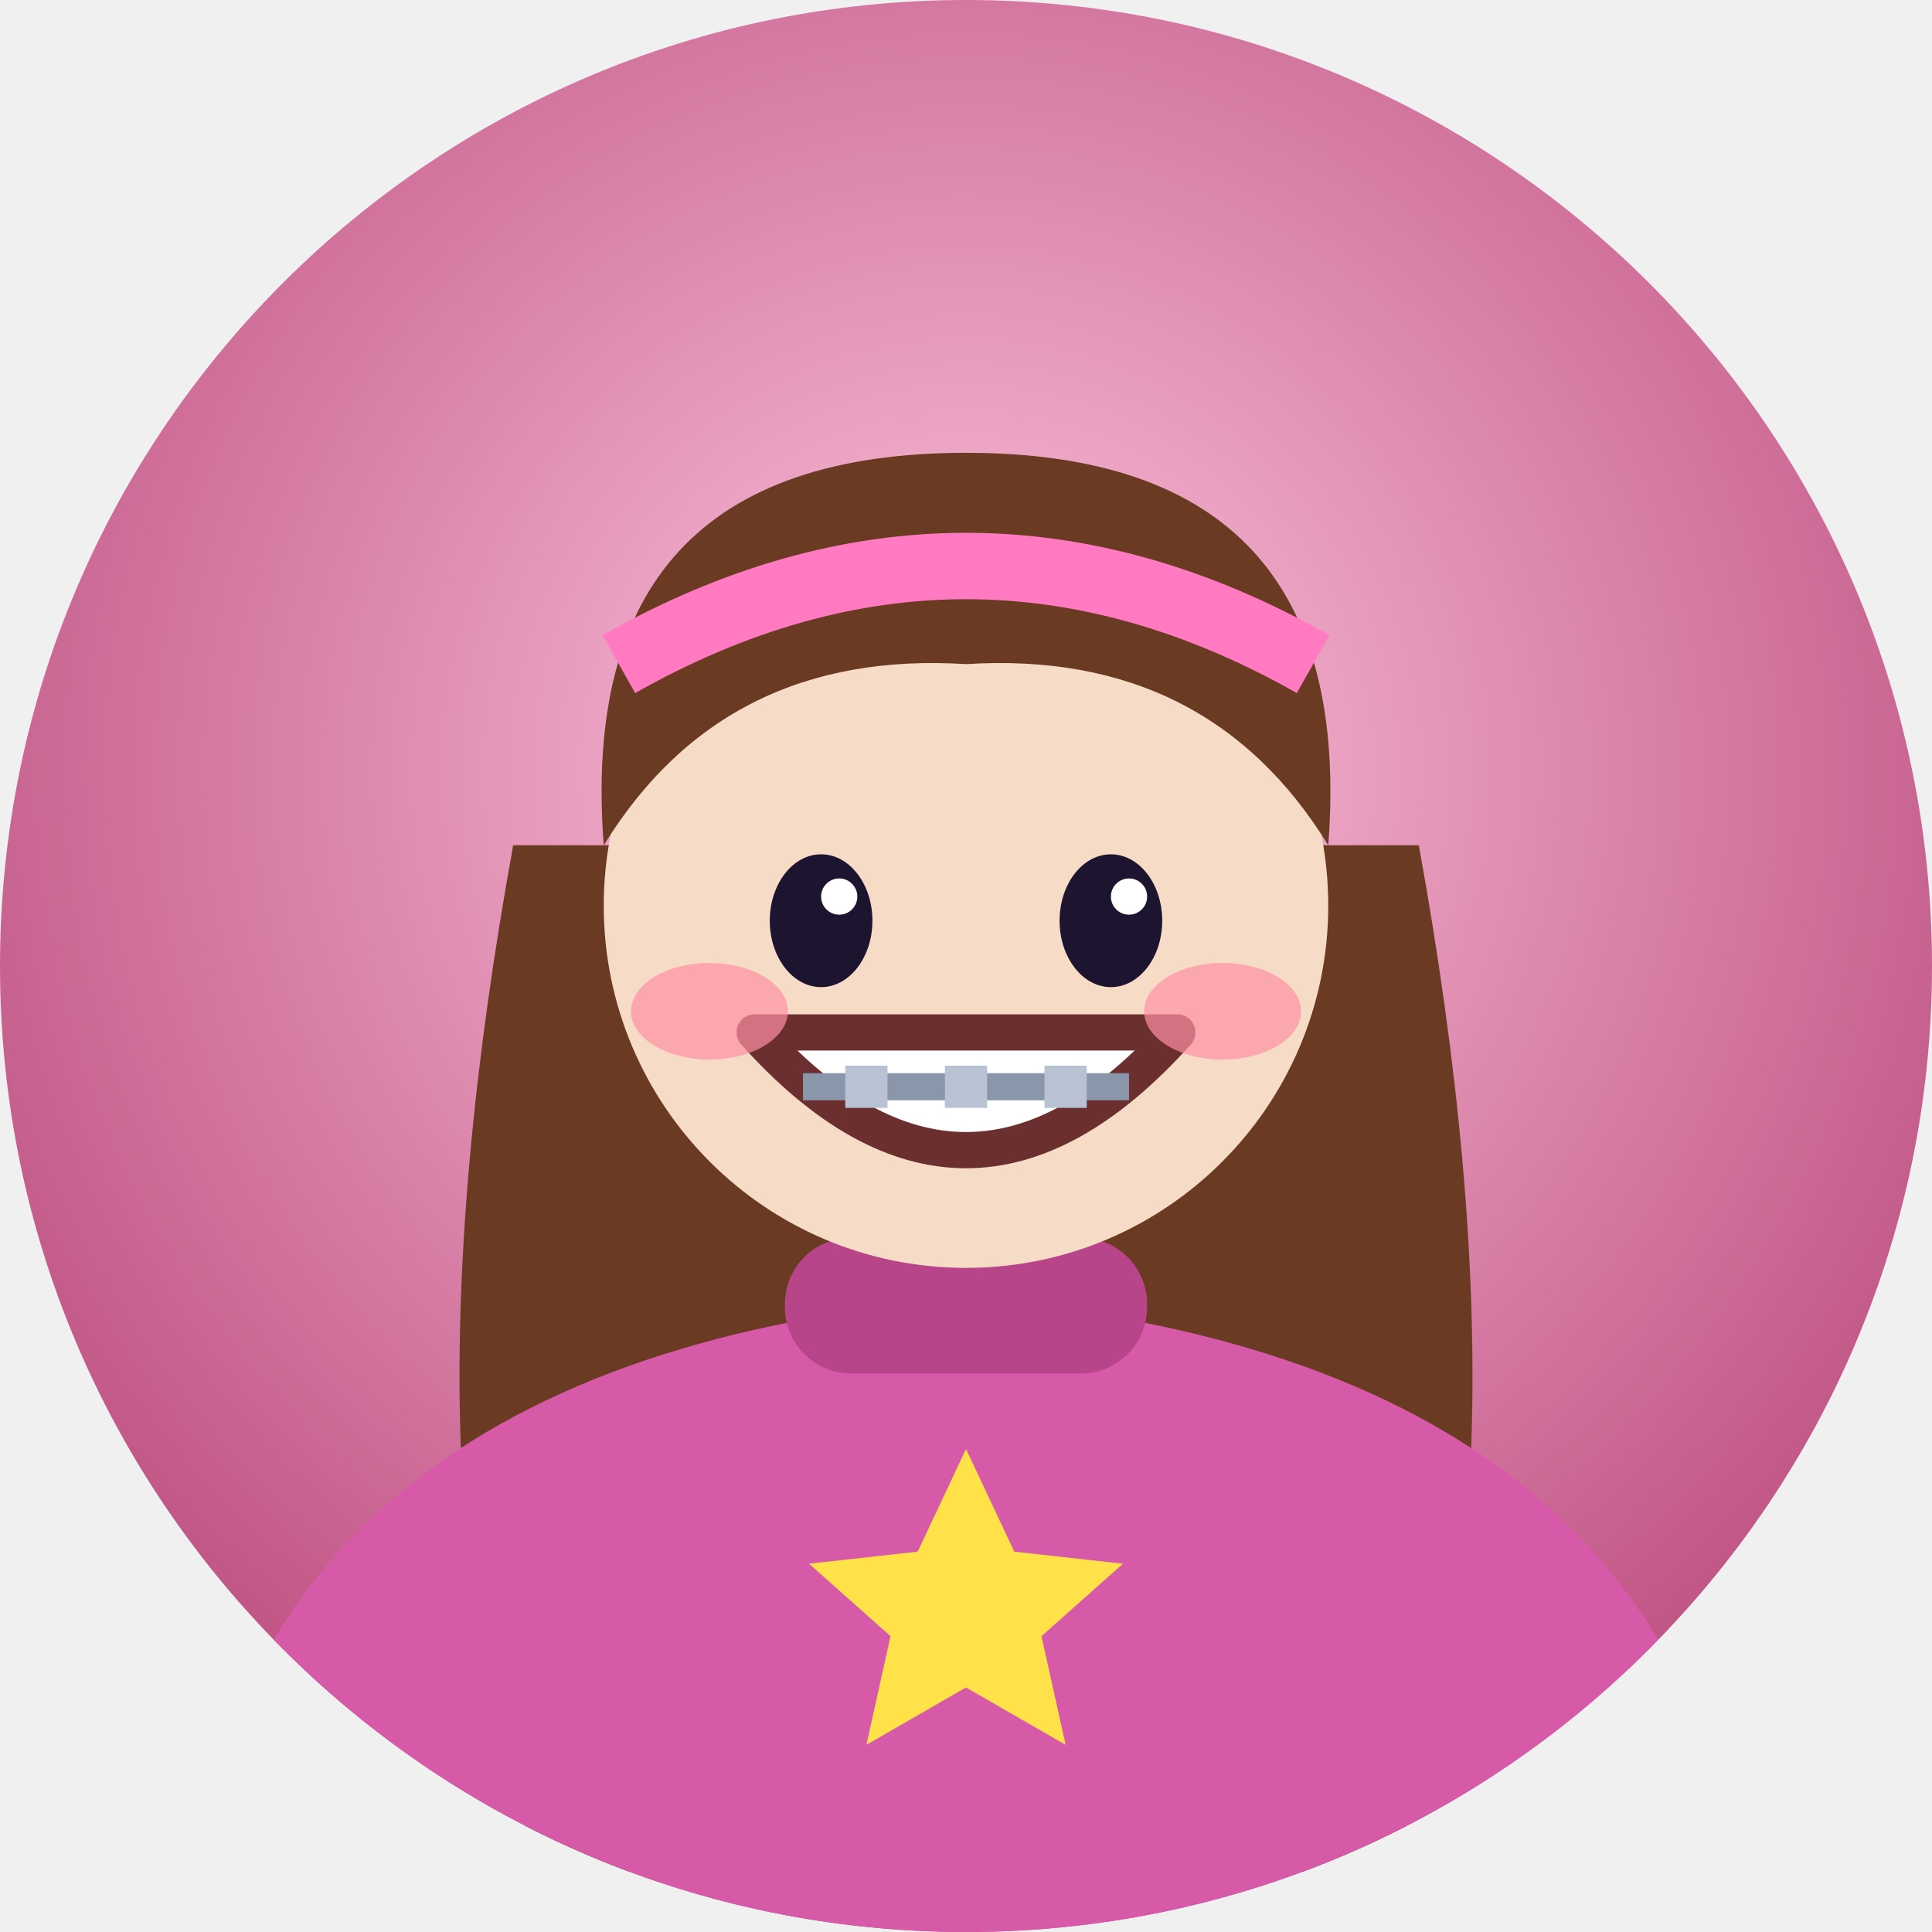
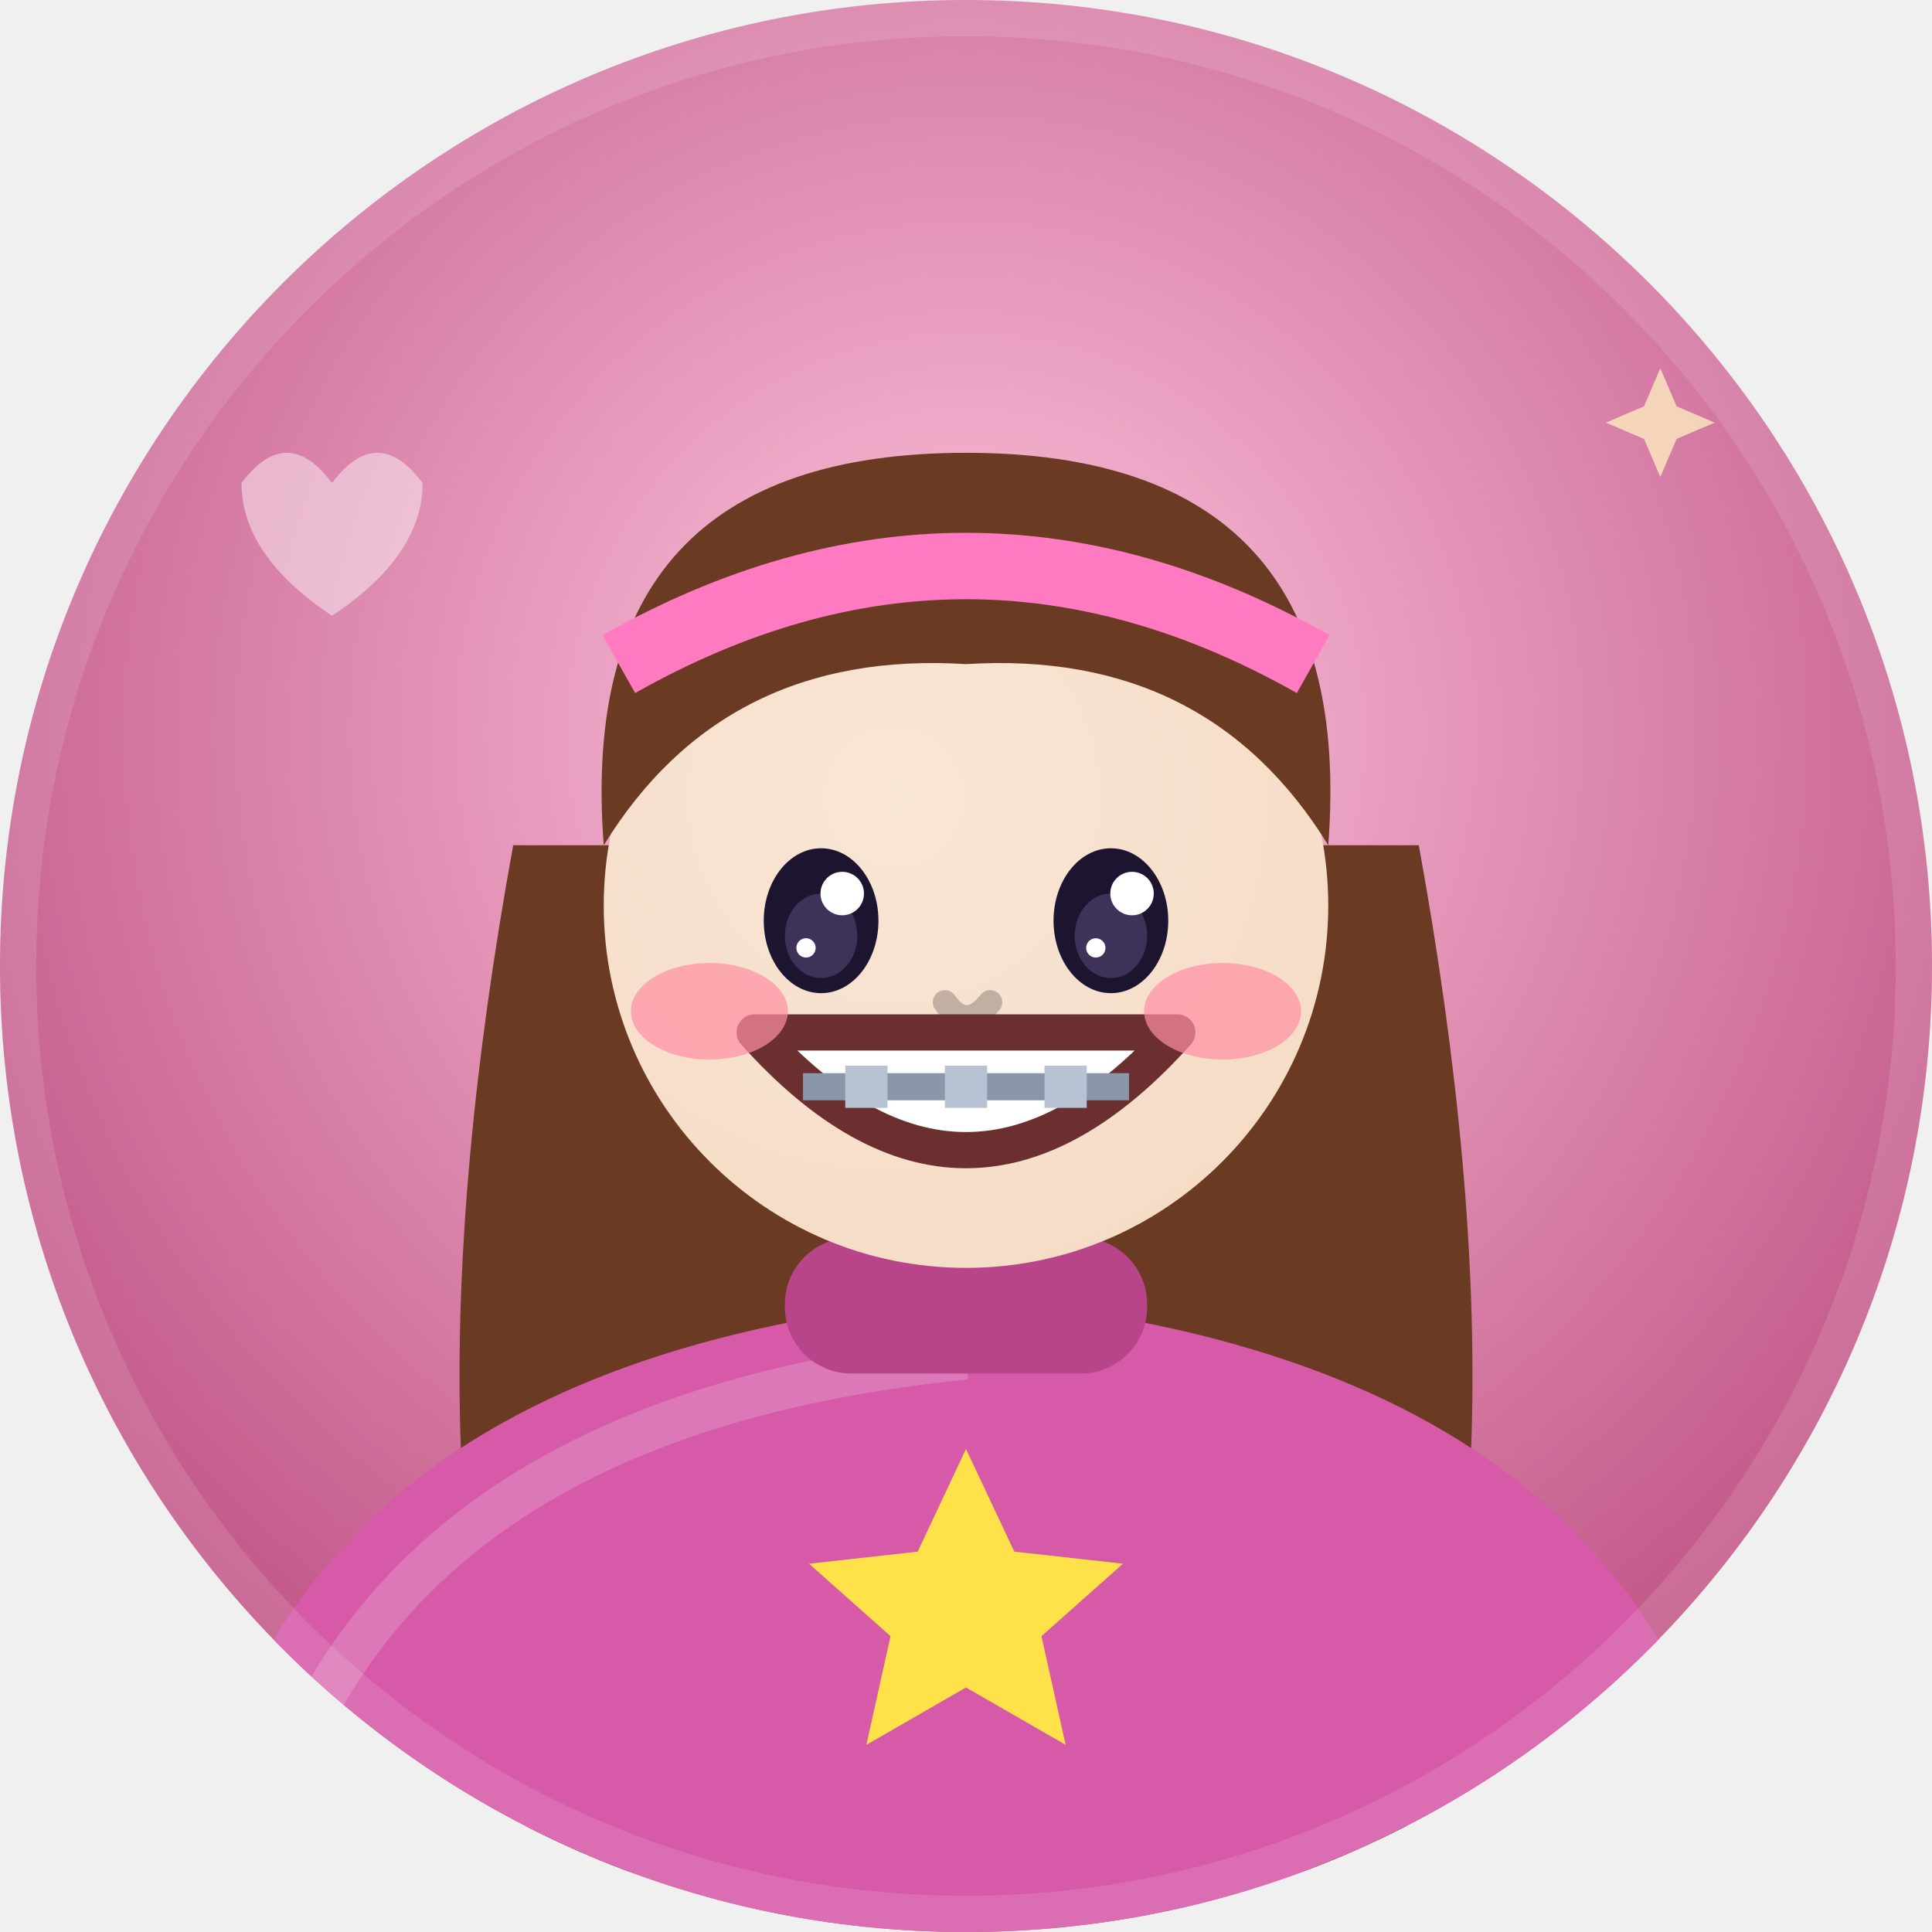
<svg xmlns="http://www.w3.org/2000/svg" viewBox="0 0 64 64">
  <defs>
-     <clipPath id="c">
+     <clipPath id="sweaterkid-c">
      <circle cx="32" cy="32" r="32" />
    </clipPath>
-     <radialGradient id="bg" cx="50%" cy="40%" r="65%">
+     <radialGradient id="sweaterkid-bg" cx="50%" cy="38%" r="68%">
      <stop offset="0" stop-color="#ffc6de" />
      <stop offset="1" stop-color="#b8467a" />
    </radialGradient>
+     <radialGradient id="sweaterkid-sk" cx="40%" cy="35%" r="70%">
+       <stop offset="0" stop-color="#fff" stop-opacity=".28" />
+       <stop offset="1" stop-color="#fff" stop-opacity="0" />
+     </radialGradient>
  </defs>
-   <g clip-path="url(#c)">
-     <rect width="64" height="64" fill="url(#bg)" />
+   <g clip-path="url(#sweaterkid-c)">
+     <rect width="64" height="64" fill="url(#sweaterkid-bg)" />
+     <g fill="#fff" opacity=".45">
+       <path d="M8 16 q1.5 -2 3 0 q1.5 -2 3 0 q0 2.4 -3 4.4 q-3 -2 -3 -4.4Z" />
+     </g>
+     <path d="M55 12.2 L55.54 13.46 L56.8 14 L55.54 14.54 L55 15.8 L54.46 14.54 L53.2 14 L54.46 13.46Z" fill="#fff3c0" opacity=".75" />
    <path d="M17 28 Q13 50 18 62 L46 62 Q51 50 47 28Z" fill="#6b3a22" />
    <path d="M6 64 Q8 45 32 43 Q56 45 58 64Z" fill="#d65aa8" />
+     <path d="M8.5 62 Q12 47 32 45" stroke="#fff" stroke-opacity=".18" stroke-width="1.4" fill="none" />
    <rect x="26" y="41" width="12" height="4.5" rx="2.2" fill="#b8448a" />
    <path d="M32 48 l1.6 3.4 3.6 .4 -2.7 2.4 .8 3.6 -3.3 -1.9 -3.3 1.9 .8 -3.6 -2.7 -2.4 3.6 -.4Z" fill="#ffe14a" />
    <circle cx="32" cy="30" r="12" fill="#f6dcc6" />
+     <circle cx="32" cy="30" r="12" fill="url(#sweaterkid-sk)" />
+     <path d="M31.3 33.2 Q32 34.2 32.8 33.2" stroke="#000" stroke-opacity=".22" stroke-width=".8" fill="none" stroke-linecap="round" />
    <path d="M20 28 Q19 15 32 15 Q45 15 44 28 Q40 21.5 32 22 Q24 21.5 20 28Z" fill="#6b3a22" />
    <path d="M20.5 22 Q32 15.5 43.5 22" stroke="#ff7ac0" stroke-width="2.2" fill="none" />
-     <ellipse cx="27.2" cy="30.5" rx="1.7" ry="2.2" fill="#1d1430" />
-     <ellipse cx="36.8" cy="30.5" rx="1.7" ry="2.2" fill="#1d1430" />
-     <circle cx="27.8" cy="29.7" r=".6" fill="#fff" />
-     <circle cx="37.4" cy="29.7" r=".6" fill="#fff" />
+     <ellipse cx="27.2" cy="30.5" rx="1.9" ry="2.4" fill="#1d1430" />
+     <ellipse cx="27.2" cy="31" rx="1.2" ry="1.4" fill="#5a4a7a" opacity=".55" />
+     <circle cx="27.9" cy="29.6" r=".72" fill="#fff" />
+     <circle cx="26.7" cy="31.4" r=".32" fill="#fff" />
+     <ellipse cx="36.8" cy="30.5" rx="1.9" ry="2.4" fill="#1d1430" />
+     <ellipse cx="36.8" cy="31" rx="1.2" ry="1.4" fill="#5a4a7a" opacity=".55" />
+     <circle cx="37.5" cy="29.6" r=".72" fill="#fff" />
+     <circle cx="36.3" cy="31.4" r=".32" fill="#fff" />
    <path d="M25 34.2 Q32 42 39 34.2Z" fill="#fff" stroke="#6b2f2f" stroke-width="1.2" stroke-linejoin="round" />
    <path d="M26.6 36 H37.4" stroke="#8a96aa" stroke-width=".9" />
    <g fill="#b8c2d2">
      <rect x="28" y="35.3" width="1.4" height="1.4" />
      <rect x="31.3" y="35.3" width="1.4" height="1.4" />
      <rect x="34.6" y="35.3" width="1.4" height="1.4" />
    </g>
    <ellipse cx="23.5" cy="33.5" rx="2.6" ry="1.6" fill="#ff8fa3" opacity=".7" />
    <ellipse cx="40.5" cy="33.5" rx="2.6" ry="1.6" fill="#ff8fa3" opacity=".7" />
+     <circle cx="32" cy="32" r="31.4" fill="none" stroke="#fff" stroke-opacity=".12" stroke-width="1.2" />
  </g>
</svg>
